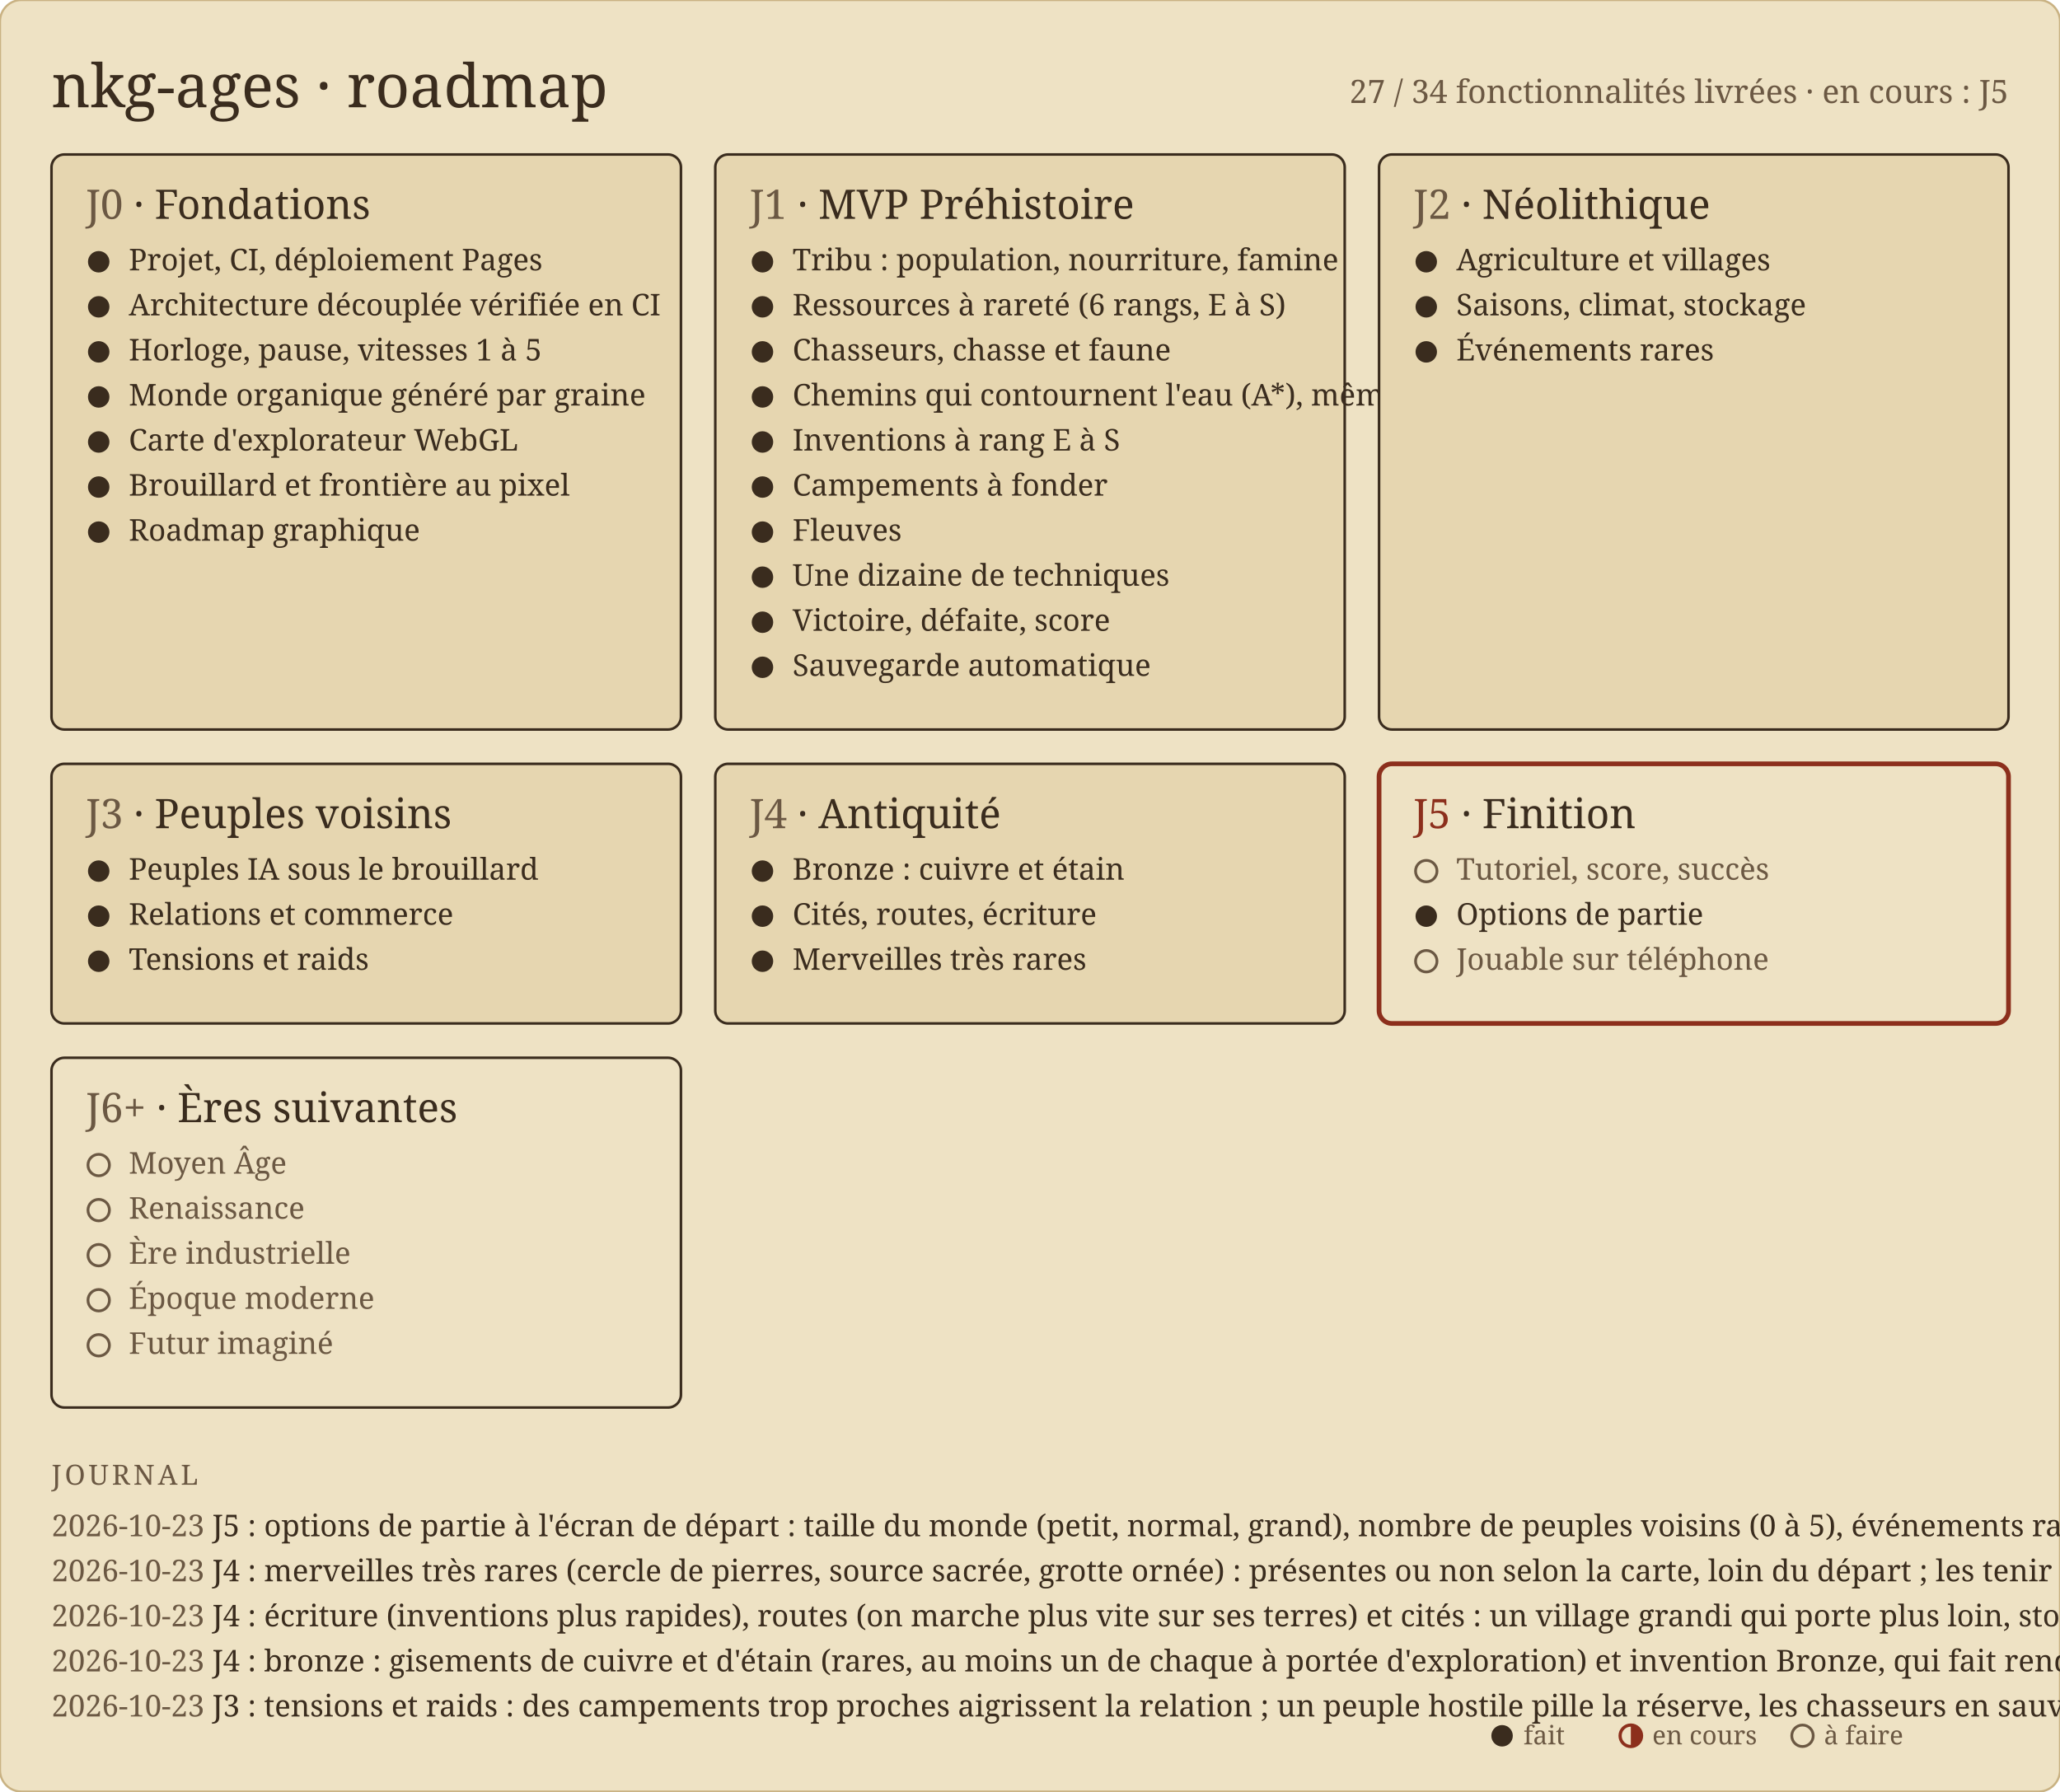
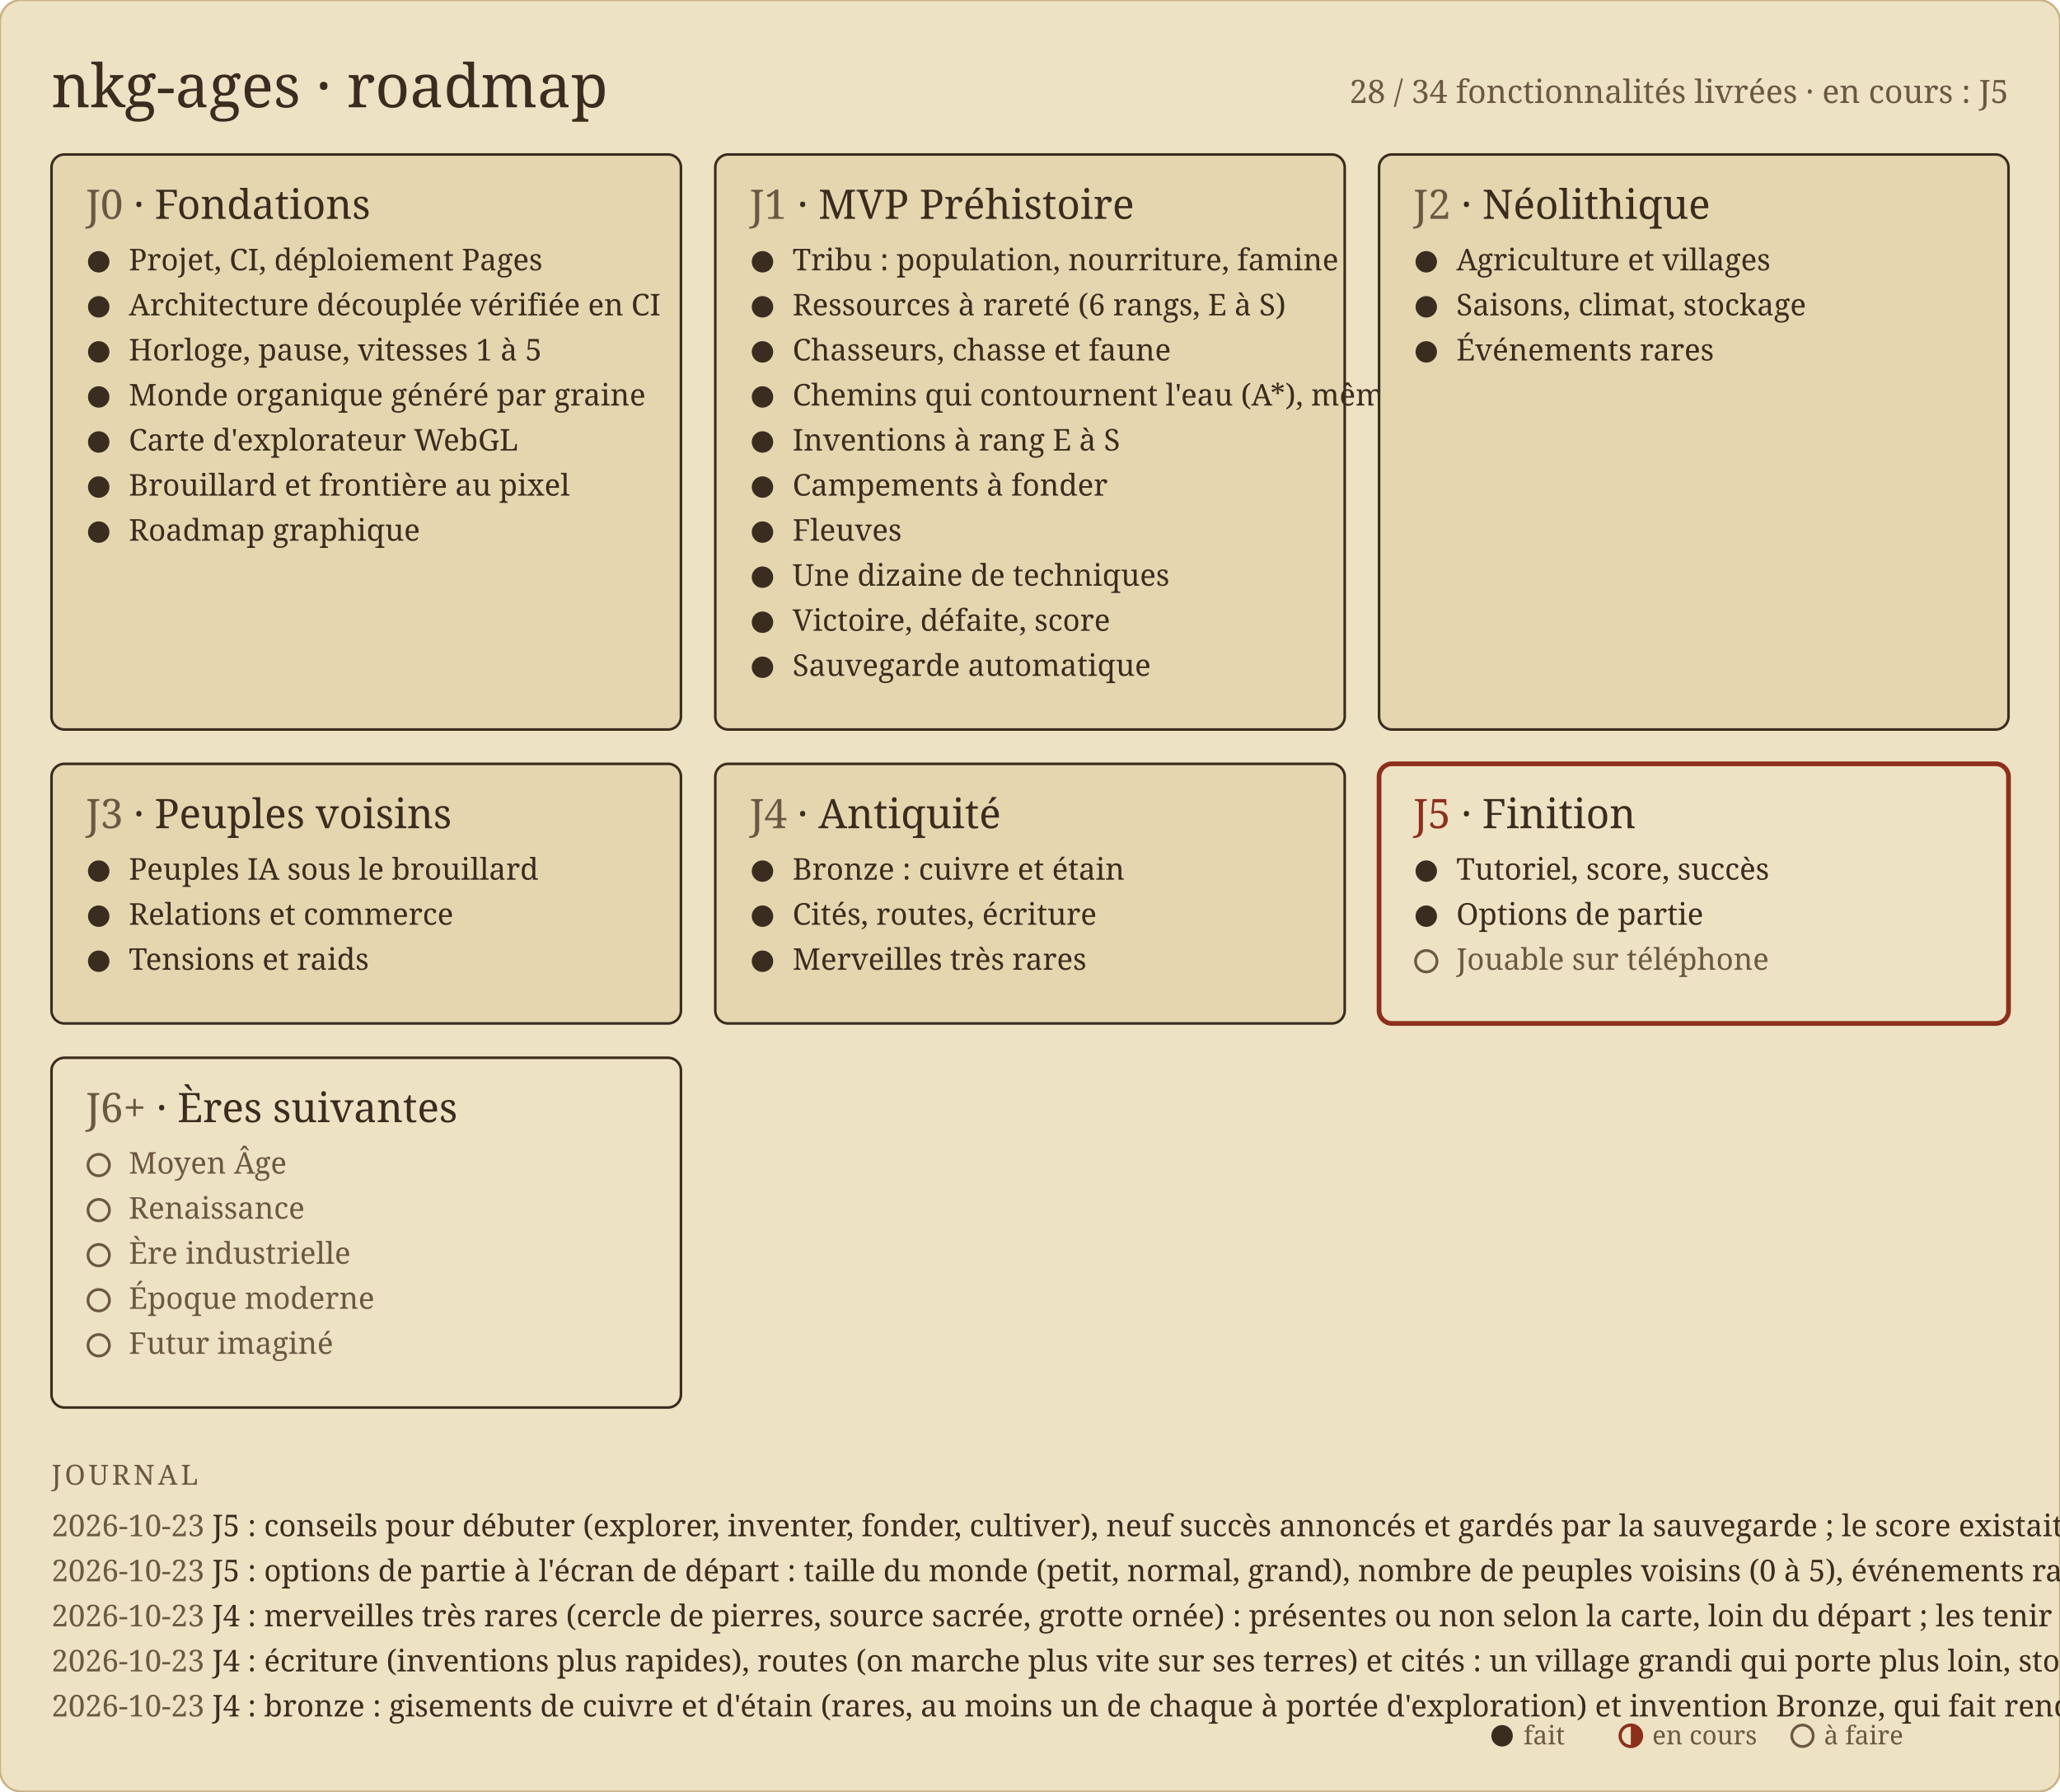
<svg xmlns="http://www.w3.org/2000/svg" viewBox="0 0 960 835" width="960" height="835" font-family="Georgia, 'Iowan Old Style', serif" role="img" aria-label="Roadmap de nkg-ages">
  <rect width="960" height="835" rx="10" fill="#eee2c4" stroke="#c9b283" />
  <text x="24" y="50" font-size="28" fill="#3a2c1e">nkg-ages · roadmap</text>
-   <text x="936" y="48" font-size="15" text-anchor="end" fill="#6b5843">27 / 34 fonctionnalités livrées · en cours : J5</text>
+   <text x="936" y="48" font-size="15" text-anchor="end" fill="#6b5843">28 / 34 fonctionnalités livrées · en cours : J5</text>
  <g>
    <rect x="24" y="72" width="293.333" height="268" rx="6" fill="#e6d6b0" stroke="#3a2c1e" stroke-width="1.2" />
    <text x="40" y="102" font-size="19" fill="#3a2c1e">
      <tspan fill="#6b5843">J0</tspan> · Fondations</text>
    <circle cx="46" cy="122" r="5" fill="#3a2c1e" />
    <text x="60" y="126" font-size="14" fill="#3a2c1e">Projet, CI, déploiement Pages</text>
    <circle cx="46" cy="143" r="5" fill="#3a2c1e" />
    <text x="60" y="147" font-size="14" fill="#3a2c1e">Architecture découplée vérifiée en CI</text>
    <circle cx="46" cy="164" r="5" fill="#3a2c1e" />
    <text x="60" y="168" font-size="14" fill="#3a2c1e">Horloge, pause, vitesses 1 à 5</text>
    <circle cx="46" cy="185" r="5" fill="#3a2c1e" />
    <text x="60" y="189" font-size="14" fill="#3a2c1e">Monde organique généré par graine</text>
    <circle cx="46" cy="206" r="5" fill="#3a2c1e" />
    <text x="60" y="210" font-size="14" fill="#3a2c1e">Carte d'explorateur WebGL</text>
    <circle cx="46" cy="227" r="5" fill="#3a2c1e" />
    <text x="60" y="231" font-size="14" fill="#3a2c1e">Brouillard et frontière au pixel</text>
    <circle cx="46" cy="248" r="5" fill="#3a2c1e" />
    <text x="60" y="252" font-size="14" fill="#3a2c1e">Roadmap graphique</text>
  </g>
  <g>
    <rect x="333.333" y="72" width="293.333" height="268" rx="6" fill="#e6d6b0" stroke="#3a2c1e" stroke-width="1.2" />
    <text x="349.333" y="102" font-size="19" fill="#3a2c1e">
      <tspan fill="#6b5843">J1</tspan> · MVP Préhistoire</text>
    <circle cx="355.333" cy="122" r="5" fill="#3a2c1e" />
    <text x="369.333" y="126" font-size="14" fill="#3a2c1e">Tribu : population, nourriture, famine</text>
    <circle cx="355.333" cy="143" r="5" fill="#3a2c1e" />
    <text x="369.333" y="147" font-size="14" fill="#3a2c1e">Ressources à rareté (6 rangs, E à S)</text>
    <circle cx="355.333" cy="164" r="5" fill="#3a2c1e" />
    <text x="369.333" y="168" font-size="14" fill="#3a2c1e">Chasseurs, chasse et faune</text>
    <circle cx="355.333" cy="185" r="5" fill="#3a2c1e" />
    <text x="369.333" y="189" font-size="14" fill="#3a2c1e">Chemins qui contournent l'eau (A*), même dans le brouillard</text>
    <circle cx="355.333" cy="206" r="5" fill="#3a2c1e" />
    <text x="369.333" y="210" font-size="14" fill="#3a2c1e">Inventions à rang E à S</text>
    <circle cx="355.333" cy="227" r="5" fill="#3a2c1e" />
    <text x="369.333" y="231" font-size="14" fill="#3a2c1e">Campements à fonder</text>
    <circle cx="355.333" cy="248" r="5" fill="#3a2c1e" />
    <text x="369.333" y="252" font-size="14" fill="#3a2c1e">Fleuves</text>
    <circle cx="355.333" cy="269" r="5" fill="#3a2c1e" />
    <text x="369.333" y="273" font-size="14" fill="#3a2c1e">Une dizaine de techniques</text>
    <circle cx="355.333" cy="290" r="5" fill="#3a2c1e" />
    <text x="369.333" y="294" font-size="14" fill="#3a2c1e">Victoire, défaite, score</text>
    <circle cx="355.333" cy="311" r="5" fill="#3a2c1e" />
    <text x="369.333" y="315" font-size="14" fill="#3a2c1e">Sauvegarde automatique</text>
  </g>
  <g>
    <rect x="642.667" y="72" width="293.333" height="268" rx="6" fill="#e6d6b0" stroke="#3a2c1e" stroke-width="1.2" />
    <text x="658.667" y="102" font-size="19" fill="#3a2c1e">
      <tspan fill="#6b5843">J2</tspan> · Néolithique</text>
    <circle cx="664.667" cy="122" r="5" fill="#3a2c1e" />
    <text x="678.667" y="126" font-size="14" fill="#3a2c1e">Agriculture et villages</text>
    <circle cx="664.667" cy="143" r="5" fill="#3a2c1e" />
    <text x="678.667" y="147" font-size="14" fill="#3a2c1e">Saisons, climat, stockage</text>
    <circle cx="664.667" cy="164" r="5" fill="#3a2c1e" />
    <text x="678.667" y="168" font-size="14" fill="#3a2c1e">Événements rares</text>
  </g>
  <g>
    <rect x="24" y="356" width="293.333" height="121" rx="6" fill="#e6d6b0" stroke="#3a2c1e" stroke-width="1.2" />
    <text x="40" y="386" font-size="19" fill="#3a2c1e">
      <tspan fill="#6b5843">J3</tspan> · Peuples voisins</text>
    <circle cx="46" cy="406" r="5" fill="#3a2c1e" />
    <text x="60" y="410" font-size="14" fill="#3a2c1e">Peuples IA sous le brouillard</text>
    <circle cx="46" cy="427" r="5" fill="#3a2c1e" />
    <text x="60" y="431" font-size="14" fill="#3a2c1e">Relations et commerce</text>
    <circle cx="46" cy="448" r="5" fill="#3a2c1e" />
    <text x="60" y="452" font-size="14" fill="#3a2c1e">Tensions et raids</text>
  </g>
  <g>
    <rect x="333.333" y="356" width="293.333" height="121" rx="6" fill="#e6d6b0" stroke="#3a2c1e" stroke-width="1.2" />
    <text x="349.333" y="386" font-size="19" fill="#3a2c1e">
      <tspan fill="#6b5843">J4</tspan> · Antiquité</text>
    <circle cx="355.333" cy="406" r="5" fill="#3a2c1e" />
    <text x="369.333" y="410" font-size="14" fill="#3a2c1e">Bronze : cuivre et étain</text>
    <circle cx="355.333" cy="427" r="5" fill="#3a2c1e" />
    <text x="369.333" y="431" font-size="14" fill="#3a2c1e">Cités, routes, écriture</text>
    <circle cx="355.333" cy="448" r="5" fill="#3a2c1e" />
    <text x="369.333" y="452" font-size="14" fill="#3a2c1e">Merveilles très rares</text>
  </g>
  <g>
    <rect x="642.667" y="356" width="293.333" height="121" rx="6" fill="#eee2c4" stroke="#8c2f1c" stroke-width="2.2" />
    <text x="658.667" y="386" font-size="19" fill="#3a2c1e">
      <tspan fill="#8c2f1c">J5</tspan> · Finition</text>
-     <circle cx="664.667" cy="406" r="5" fill="none" stroke="#6b5843" stroke-width="1.3" />
-     <text x="678.667" y="410" font-size="14" fill="#6b5843">Tutoriel, score, succès</text>
+     <circle cx="664.667" cy="406" r="5" fill="#3a2c1e" />
+     <text x="678.667" y="410" font-size="14" fill="#3a2c1e">Tutoriel, score, succès</text>
    <circle cx="664.667" cy="427" r="5" fill="#3a2c1e" />
    <text x="678.667" y="431" font-size="14" fill="#3a2c1e">Options de partie</text>
    <circle cx="664.667" cy="448" r="5" fill="none" stroke="#6b5843" stroke-width="1.3" />
    <text x="678.667" y="452" font-size="14" fill="#6b5843">Jouable sur téléphone</text>
  </g>
  <g>
    <rect x="24" y="493" width="293.333" height="163" rx="6" fill="#eee2c4" stroke="#3a2c1e" stroke-width="1.2" />
    <text x="40" y="523" font-size="19" fill="#3a2c1e">
      <tspan fill="#6b5843">J6+</tspan> · Ères suivantes</text>
    <circle cx="46" cy="543" r="5" fill="none" stroke="#6b5843" stroke-width="1.3" />
    <text x="60" y="547" font-size="14" fill="#6b5843">Moyen Âge</text>
    <circle cx="46" cy="564" r="5" fill="none" stroke="#6b5843" stroke-width="1.3" />
    <text x="60" y="568" font-size="14" fill="#6b5843">Renaissance</text>
    <circle cx="46" cy="585" r="5" fill="none" stroke="#6b5843" stroke-width="1.3" />
    <text x="60" y="589" font-size="14" fill="#6b5843">Ère industrielle</text>
    <circle cx="46" cy="606" r="5" fill="none" stroke="#6b5843" stroke-width="1.3" />
    <text x="60" y="610" font-size="14" fill="#6b5843">Époque moderne</text>
    <circle cx="46" cy="627" r="5" fill="none" stroke="#6b5843" stroke-width="1.3" />
    <text x="60" y="631" font-size="14" fill="#6b5843">Futur imaginé</text>
  </g>
  <text x="24" y="692" font-size="13" letter-spacing="1.5" fill="#6b5843">JOURNAL</text>
  <text x="24" y="716" font-size="14" fill="#3a2c1e">
+     <tspan fill="#6b5843">2026-10-23</tspan>  J5 : conseils pour débuter (explorer, inventer, fonder, cultiver), neuf succès annoncés et gardés par la sauvegarde ; le score existait déjà</text>
+   <text x="24" y="737" font-size="14" fill="#3a2c1e">
    <tspan fill="#6b5843">2026-10-23</tspan>  J5 : options de partie à l'écran de départ : taille du monde (petit, normal, grand), nombre de peuples voisins (0 à 5), événements rares</text>
-   <text x="24" y="737" font-size="14" fill="#3a2c1e">
+   <text x="24" y="758" font-size="14" fill="#3a2c1e">
    <tspan fill="#6b5843">2026-10-23</tspan>  J4 : merveilles très rares (cercle de pierres, source sacrée, grotte ornée) : présentes ou non selon la carte, loin du départ ; les tenir donne leur effet et des points</text>
-   <text x="24" y="758" font-size="14" fill="#3a2c1e">
+   <text x="24" y="779" font-size="14" fill="#3a2c1e">
    <tspan fill="#6b5843">2026-10-23</tspan>  J4 : écriture (inventions plus rapides), routes (on marche plus vite sur ses terres) et cités : un village grandi qui porte plus loin, stocke plus et fait avancer le savoir</text>
-   <text x="24" y="779" font-size="14" fill="#3a2c1e">
+   <text x="24" y="800" font-size="14" fill="#3a2c1e">
    <tspan fill="#6b5843">2026-10-23</tspan>  J4 : bronze : gisements de cuivre et d'étain (rares, au moins un de chaque à portée d'exploration) et invention Bronze, qui fait rendre davantage la cueillette et les champs</text>
-   <text x="24" y="800" font-size="14" fill="#3a2c1e">
-     <tspan fill="#6b5843">2026-10-23</tspan>  J3 : tensions et raids : des campements trop proches aigrissent la relation ; un peuple hostile pille la réserve, les chasseurs en sauvent une part</text>
  <circle cx="700" cy="809" r="5" fill="#3a2c1e" />
  <text x="710" y="813" font-size="12" fill="#6b5843">fait</text>
  <circle cx="760" cy="809" r="5" fill="none" stroke="#8c2f1c" stroke-width="1.5" />
  <path d="M760 804a5 5 0 0 1 0 10z" fill="#8c2f1c" />
  <text x="770" y="813" font-size="12" fill="#6b5843">en cours</text>
  <circle cx="840" cy="809" r="5" fill="none" stroke="#6b5843" stroke-width="1.3" />
  <text x="850" y="813" font-size="12" fill="#6b5843">à faire</text>
</svg>
